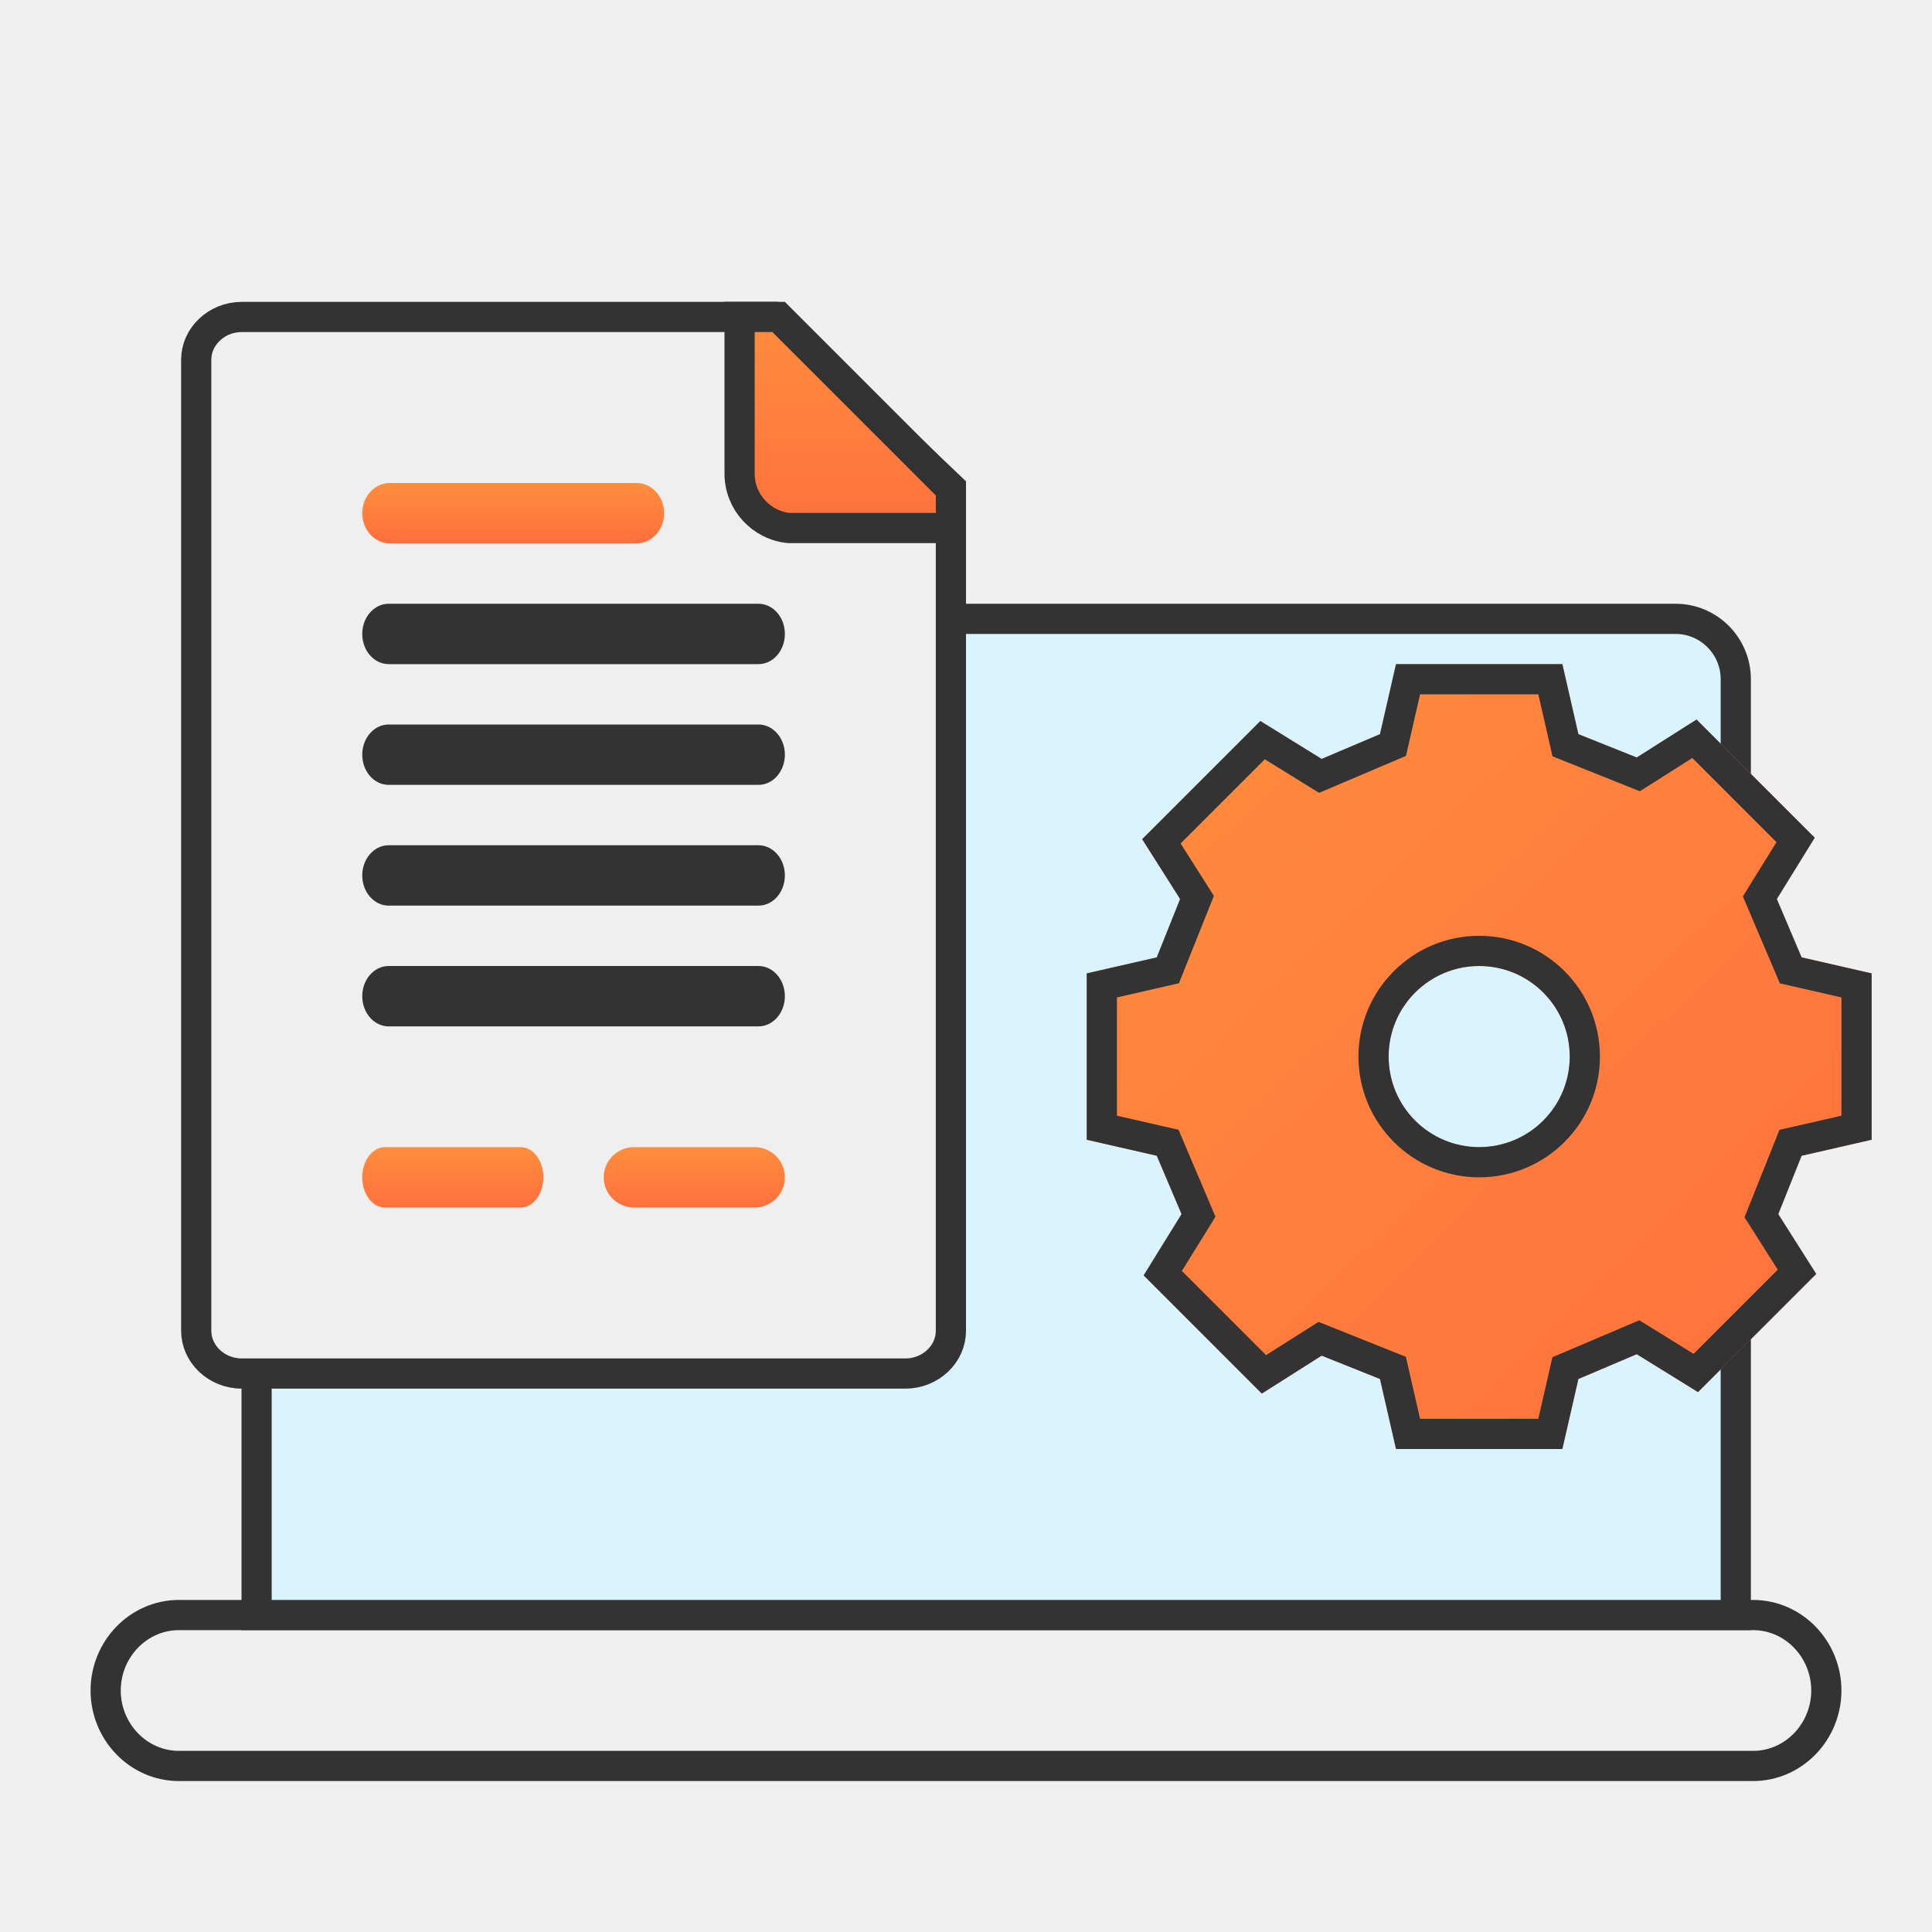
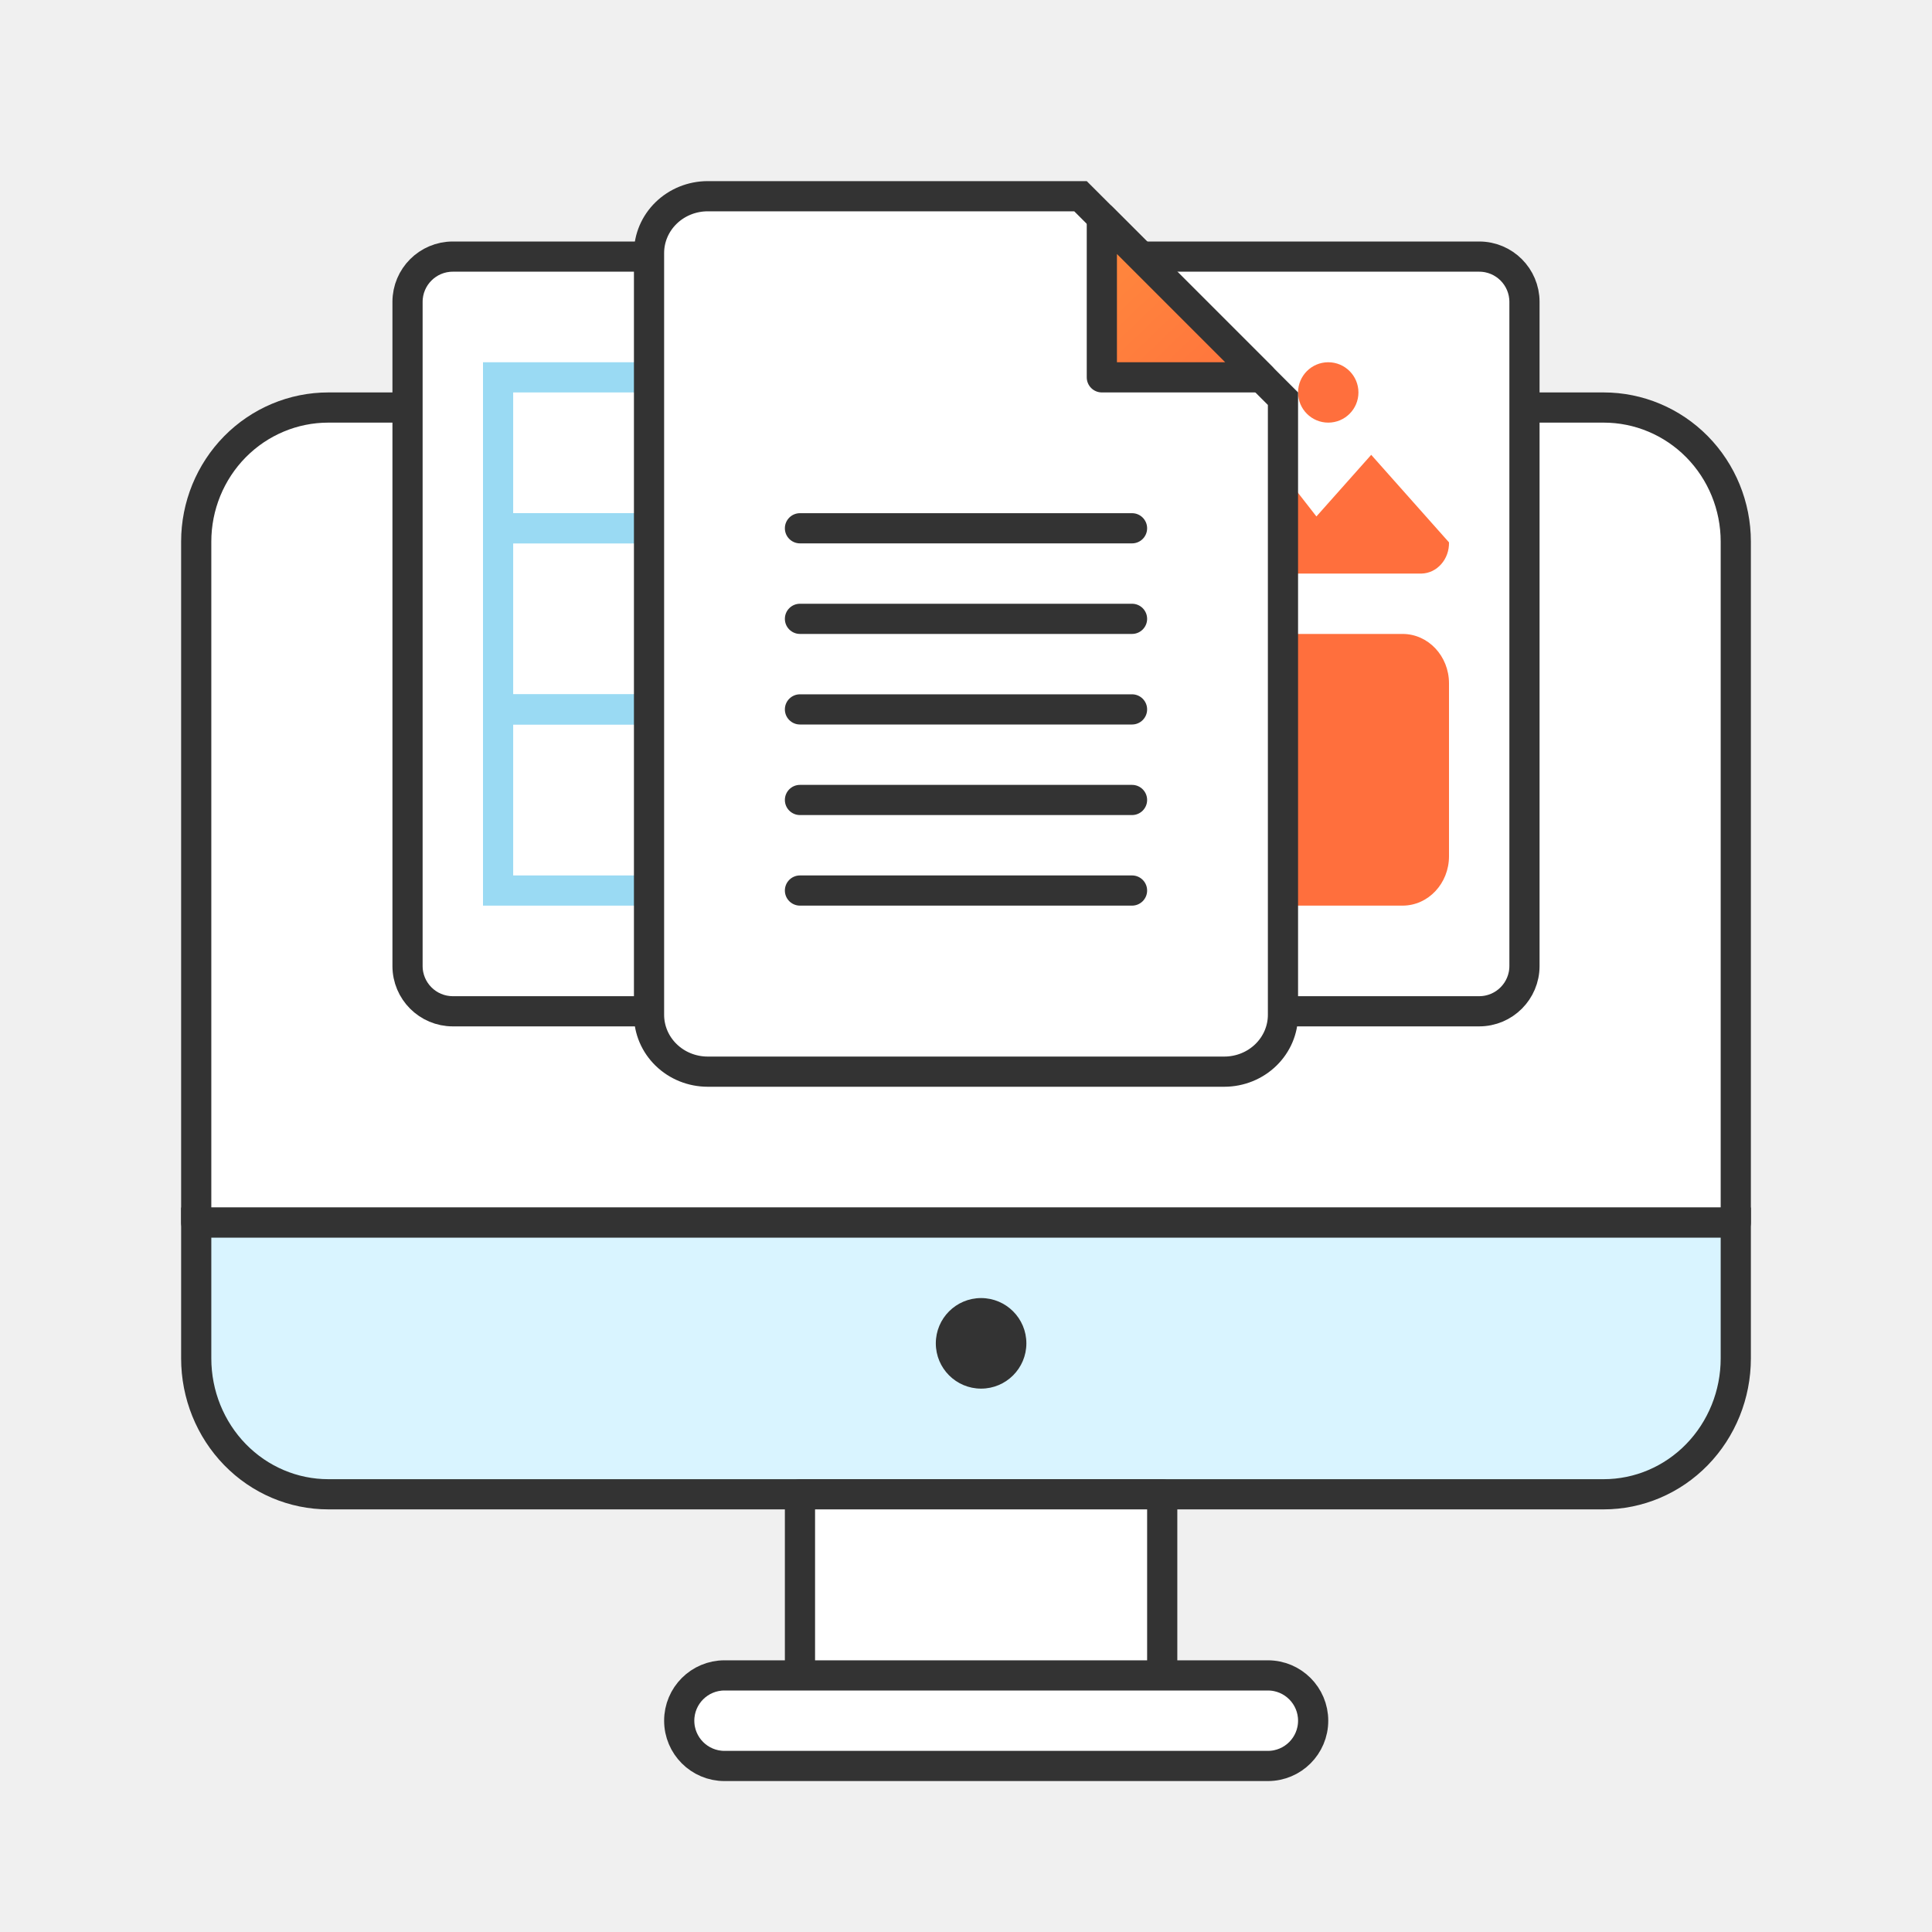
<svg xmlns="http://www.w3.org/2000/svg" width="64" height="64" viewBox="0 0 64 64" fill="none">
-   <path d="M5.931 58.5H58.069C59.424 58.5 60.5 57.359 60.5 56C60.5 54.641 59.424 53.5 58.069 53.5H5.931C4.576 53.5 3.5 54.641 3.5 56C3.5 57.359 4.576 58.5 5.931 58.5Z" fill="#EFEFEF" stroke="#333333" stroke-miterlimit="10" stroke-linecap="round" stroke-linejoin="round" />
-   <path d="M8.5 22.5C8.5 21.395 9.395 20.5 10.5 20.5H55.5C56.605 20.5 57.5 21.395 57.5 22.5V53.5H8.5V22.5Z" fill="#D9F4FF" stroke="#333333" />
-   <mask id="path-3-inside-1_832_21424" fill="white">
-     <path fill-rule="evenodd" clip-rule="evenodd" d="M59.68 31.714L62 32.245V37.755L59.68 38.286L58.907 40.219L60.164 42.201L56.249 46.115L54.219 44.859L52.286 45.68L51.755 48H46.245L45.714 45.68L43.781 44.907L41.799 46.164L37.885 42.249L39.141 40.219L38.32 38.286L36 37.755V32.245L38.32 31.714L39.093 29.781L37.836 27.799L41.751 23.885L43.781 25.141L45.714 24.32L46.245 22H51.755L52.286 24.32L54.219 25.093L56.201 23.836L60.115 27.751L58.859 29.781L59.68 31.714ZM49 38C50.657 38 52 36.657 52 35C52 33.343 50.657 32 49 32C47.343 32 46 33.343 46 35C46 36.657 47.343 38 49 38Z" />
-   </mask>
-   <path fill-rule="evenodd" clip-rule="evenodd" d="M59.68 31.714L62 32.245V37.755L59.68 38.286L58.907 40.219L60.164 42.201L56.249 46.115L54.219 44.859L52.286 45.68L51.755 48H46.245L45.714 45.68L43.781 44.907L41.799 46.164L37.885 42.249L39.141 40.219L38.32 38.286L36 37.755V32.245L38.32 31.714L39.093 29.781L37.836 27.799L41.751 23.885L43.781 25.141L45.714 24.32L46.245 22H51.755L52.286 24.32L54.219 25.093L56.201 23.836L60.115 27.751L58.859 29.781L59.68 31.714ZM49 38C50.657 38 52 36.657 52 35C52 33.343 50.657 32 49 32C47.343 32 46 33.343 46 35C46 36.657 47.343 38 49 38Z" fill="url(#paint0_linear_832_21424)" />
-   <path d="M62 32.245H63V31.449L62.223 31.271L62 32.245ZM59.68 31.714L58.76 32.105L58.96 32.575L59.457 32.688L59.68 31.714ZM62 37.755L62.223 38.729L63 38.551V37.755H62ZM59.68 38.286L59.457 37.312L58.946 37.428L58.752 37.915L59.68 38.286ZM58.907 40.219L57.979 39.848L57.789 40.323L58.063 40.755L58.907 40.219ZM60.164 42.201L60.871 42.908L61.437 42.342L61.008 41.665L60.164 42.201ZM56.249 46.115L55.723 46.965L56.396 47.382L56.956 46.822L56.249 46.115ZM54.219 44.859L54.746 44.008L54.305 43.736L53.828 43.938L54.219 44.859ZM52.286 45.68L51.895 44.76L51.425 44.959L51.312 45.457L52.286 45.68ZM51.755 48V49H52.551L52.729 48.223L51.755 48ZM46.245 48L45.271 48.223L45.449 49H46.245V48ZM45.714 45.68L46.688 45.457L46.572 44.946L46.085 44.752L45.714 45.68ZM43.781 44.907L44.152 43.979L43.677 43.789L43.245 44.063L43.781 44.907ZM41.799 46.164L41.092 46.871L41.658 47.437L42.335 47.008L41.799 46.164ZM37.885 42.249L37.035 41.723L36.618 42.396L37.178 42.956L37.885 42.249ZM39.141 40.219L39.992 40.746L40.264 40.305L40.062 39.828L39.141 40.219ZM38.32 38.286L39.24 37.895L39.04 37.425L38.543 37.312L38.32 38.286ZM36 37.755H35V38.551L35.777 38.729L36 37.755ZM36 32.245L35.777 31.271L35 31.449V32.245H36ZM38.32 31.714L38.543 32.688L39.054 32.572L39.248 32.085L38.32 31.714ZM39.093 29.781L40.021 30.152L40.211 29.677L39.937 29.245L39.093 29.781ZM37.836 27.799L37.129 27.092L36.563 27.659L36.992 28.335L37.836 27.799ZM41.751 23.885L42.277 23.035L41.604 22.618L41.044 23.178L41.751 23.885ZM43.781 25.141L43.254 25.991L43.695 26.264L44.172 26.062L43.781 25.141ZM45.714 24.32L46.105 25.24L46.575 25.04L46.688 24.543L45.714 24.32ZM46.245 22V21H45.449L45.271 21.777L46.245 22ZM51.755 22L52.729 21.777L52.551 21H51.755V22ZM52.286 24.32L51.312 24.543L51.428 25.054L51.915 25.248L52.286 24.32ZM54.219 25.093L53.848 26.021L54.323 26.211L54.755 25.937L54.219 25.093ZM56.201 23.836L56.908 23.129L56.342 22.563L55.665 22.992L56.201 23.836ZM60.115 27.751L60.965 28.277L61.382 27.604L60.822 27.044L60.115 27.751ZM58.859 29.781L58.008 29.254L57.736 29.695L57.938 30.172L58.859 29.781ZM62.223 31.271L59.904 30.739L59.457 32.688L61.777 33.22L62.223 31.271ZM63 37.755V32.245H61V37.755H63ZM59.904 39.261L62.223 38.729L61.777 36.78L59.457 37.312L59.904 39.261ZM59.836 40.591L60.609 38.658L58.752 37.915L57.979 39.848L59.836 40.591ZM61.008 41.665L59.752 39.684L58.063 40.755L59.319 42.736L61.008 41.665ZM56.956 46.822L60.871 42.908L59.456 41.494L55.542 45.408L56.956 46.822ZM53.693 45.709L55.723 46.965L56.775 45.265L54.746 44.008L53.693 45.709ZM52.677 46.601L54.611 45.779L53.828 43.938L51.895 44.76L52.677 46.601ZM52.729 48.223L53.261 45.904L51.312 45.457L50.78 47.777L52.729 48.223ZM46.245 49H51.755V47H46.245V49ZM44.739 45.904L45.271 48.223L47.22 47.777L46.688 45.457L44.739 45.904ZM43.409 45.836L45.342 46.609L46.085 44.752L44.152 43.979L43.409 45.836ZM42.335 47.008L44.316 45.752L43.245 44.063L41.264 45.319L42.335 47.008ZM37.178 42.956L41.092 46.871L42.506 45.456L38.592 41.542L37.178 42.956ZM38.291 39.693L37.035 41.723L38.735 42.775L39.992 40.746L38.291 39.693ZM37.399 38.677L38.221 40.611L40.062 39.828L39.24 37.895L37.399 38.677ZM35.777 38.729L38.096 39.261L38.543 37.312L36.223 36.78L35.777 38.729ZM35 32.245V37.755H37V32.245H35ZM38.096 30.739L35.777 31.271L36.223 33.22L38.543 32.688L38.096 30.739ZM38.164 29.409L37.391 31.342L39.248 32.085L40.021 30.152L38.164 29.409ZM36.992 28.335L38.248 30.316L39.937 29.245L38.681 27.264L36.992 28.335ZM41.044 23.178L37.129 27.092L38.544 28.506L42.458 24.592L41.044 23.178ZM44.307 24.291L42.277 23.035L41.225 24.735L43.254 25.991L44.307 24.291ZM45.323 23.399L43.389 24.221L44.172 26.062L46.105 25.24L45.323 23.399ZM45.271 21.777L44.739 24.096L46.688 24.543L47.22 22.223L45.271 21.777ZM51.755 21H46.245V23H51.755V21ZM53.261 24.096L52.729 21.777L50.78 22.223L51.312 24.543L53.261 24.096ZM54.591 24.165L52.658 23.391L51.915 25.248L53.848 26.021L54.591 24.165ZM55.665 22.992L53.684 24.248L54.755 25.937L56.736 24.681L55.665 22.992ZM60.822 27.044L56.908 23.129L55.494 24.544L59.408 28.458L60.822 27.044ZM59.709 30.307L60.965 28.277L59.265 27.225L58.008 29.254L59.709 30.307ZM60.601 31.323L59.779 29.39L57.938 30.172L58.76 32.105L60.601 31.323ZM51 35C51 36.105 50.105 37 49 37V39C51.209 39 53 37.209 53 35H51ZM49 33C50.105 33 51 33.895 51 35H53C53 32.791 51.209 31 49 31V33ZM47 35C47 33.895 47.895 33 49 33V31C46.791 31 45 32.791 45 35H47ZM49 37C47.895 37 47 36.105 47 35H45C45 37.209 46.791 39 49 39V37Z" fill="#333333" mask="url(#path-3-inside-1_832_21424)" />
-   <path d="M6.5 18.162V44.082C6.5 44.462 6.661 44.813 6.935 45.075C7.21 45.337 7.587 45.5 8.007 45.5H29.993C30.413 45.5 30.79 45.337 31.065 45.075C31.339 44.813 31.5 44.462 31.5 44.082V16.158C30.667 15.362 29.838 14.572 29.009 13.784C27.863 12.692 26.718 11.603 25.567 10.5H8.007C7.587 10.5 7.21 10.663 6.935 10.925C6.661 11.187 6.5 11.538 6.5 11.918V18.162Z" fill="#EFEFEF" stroke="#333333" />
-   <path fill-rule="evenodd" clip-rule="evenodd" d="M26 21C26 20.448 25.608 20 25.125 20H12.875C12.392 20 12 20.448 12 21C12 21.552 12.392 22 12.875 22H25.125C25.608 22 26 21.552 26 21Z" fill="#333333" />
-   <path fill-rule="evenodd" clip-rule="evenodd" d="M22 17C22 16.448 21.591 16 21.088 16H12.912C12.409 16 12 16.448 12 17C12 17.552 12.409 18 12.912 18H21.088C21.591 18 22 17.552 22 17Z" fill="url(#paint1_linear_832_21424)" />
-   <path fill-rule="evenodd" clip-rule="evenodd" d="M18 39C18 38.448 17.664 38 17.25 38H12.75C12.336 38 12 38.448 12 39C12 39.552 12.336 40 12.75 40H17.25C17.664 40 18 39.552 18 39Z" fill="url(#paint2_linear_832_21424)" />
-   <path fill-rule="evenodd" clip-rule="evenodd" d="M26 39C26 38.448 25.552 38 25 38H21C20.448 38 20 38.448 20 39C20 39.552 20.448 40 21 40H25C25.552 40 26 39.552 26 39Z" fill="url(#paint3_linear_832_21424)" />
-   <path fill-rule="evenodd" clip-rule="evenodd" d="M26 25C26 24.448 25.608 24 25.125 24H12.875C12.392 24 12 24.448 12 25C12 25.552 12.392 26 12.875 26H25.125C25.608 26 26 25.552 26 25Z" fill="#333333" />
-   <path fill-rule="evenodd" clip-rule="evenodd" d="M26 29C26 28.448 25.608 28 25.125 28H12.875C12.392 28 12 28.448 12 29C12 29.552 12.392 30 12.875 30H25.125C25.608 30 26 29.552 26 29Z" fill="#333333" />
-   <path fill-rule="evenodd" clip-rule="evenodd" d="M26 33C26 32.448 25.608 32 25.125 32H12.875C12.392 32 12 32.448 12 33C12 33.552 12.392 34 12.875 34H25.125C25.608 34 26 33.552 26 33Z" fill="#333333" />
-   <path d="M24.5 15.693C24.5 16.628 25.22 17.403 26.135 17.492H26.31H31.5V16.207L25.793 10.5H24.5V15.693Z" fill="url(#paint4_linear_832_21424)" stroke="#333333" />
+   <path d="M10.875 13.5H53.125C54.283 13.5 55.395 13.966 56.216 14.798C57.037 15.631 57.5 16.761 57.5 17.941V40.5H6.5V17.941C6.5 16.761 6.963 15.631 7.784 14.798C8.605 13.966 9.717 13.5 10.875 13.5Z" fill="white" stroke="#333333" stroke-linecap="round" stroke-linejoin="round" />
+   <rect x="13.5" y="8.5" width="37" height="25" rx="1.5" fill="white" stroke="#333333" />
+   <rect x="16.5" y="12.5" width="10" height="5" stroke="#9ADAF3" />
+   <rect x="16.5" y="17.5" width="10" height="6" stroke="#9ADAF3" />
+   <rect x="16.5" y="23.5" width="10" height="6" stroke="#9ADAF3" />
+   <path d="M6.5 40.5H57.5V45C57.5 46.197 57.036 47.343 56.214 48.187C55.393 49.029 54.281 49.5 53.125 49.5H10.875C9.719 49.5 8.607 49.029 7.786 48.187C6.964 47.343 6.5 46.197 6.5 45V40.5Z" fill="#D9F4FF" stroke="#333333" stroke-miterlimit="10" />
+   <path d="M32.5 46C33.328 46 34 45.328 34 44.5C34 43.672 33.328 43 32.5 43C31.672 43 31 43.672 31 44.5C31 45.328 31.672 46 32.5 46Z" fill="#333333" />
+   <path d="M26.5 56.5V49.5H38.5V56.5H26.5Z" fill="white" stroke="#333333" stroke-linecap="round" stroke-linejoin="round" />
+   <path d="M43.608 17.108L41.185 14L38 17.967C37.997 18.099 38.018 18.231 38.062 18.355C38.106 18.478 38.172 18.591 38.257 18.687C38.341 18.783 38.442 18.86 38.553 18.914C38.665 18.967 38.786 18.997 38.908 19H47.092C47.214 18.997 47.335 18.967 47.447 18.914C47.558 18.86 47.659 18.783 47.743 18.687C47.828 18.591 47.894 18.478 47.938 18.355C47.982 18.231 48.003 18.099 48 17.967L45.423 15.067L43.608 17.108Z" fill="#FF6F3D" />
+   <path d="M44 14C44.552 14 45 13.552 45 13C45 12.448 44.552 12 44 12C43.448 12 43 12.448 43 13C43 13.552 43.448 14 44 14Z" fill="#FF6F3D" />
+   <path d="M46.462 21H39.538C38.689 21 38 21.733 38 22.636V28.364C38 29.267 38.689 30 39.538 30H46.462C47.311 30 48 29.267 48 28.364V22.636C48 21.733 47.311 21 46.462 21Z" fill="#FF6F3D" />
+   <path d="M40.556 35.5H23.444C22.925 35.5 22.429 35.299 22.065 34.944C21.702 34.59 21.5 34.113 21.5 33.618V8.382C21.5 7.887 21.702 7.41 22.065 7.056C22.429 6.701 22.925 6.5 23.444 6.5H35.793L42.5 13.207V33.618C42.5 34.113 42.298 34.59 41.935 34.944C41.571 35.299 41.075 35.5 40.556 35.5Z" fill="white" stroke="#333333" stroke-miterlimit="10" />
+   <path d="M36.5 7.207L41.793 12.5H36.5V7.207Z" fill="url(#paint0_linear_1696_7778)" stroke="#333333" stroke-linecap="round" stroke-linejoin="round" />
+   <rect x="22.5" y="55.5" width="21" height="3" rx="1.5" fill="white" stroke="#333333" />
+   <rect x="26" y="17" width="12" height="1" rx="0.5" fill="#333333" />
+   <rect x="26" y="20" width="12" height="1" rx="0.5" fill="#333333" />
+   <rect x="26" y="23" width="12" height="1" rx="0.5" fill="#333333" />
+   <rect x="26" y="26" width="12" height="1" rx="0.5" fill="#333333" />
+   <rect x="26" y="29" width="12" height="1" rx="0.5" fill="#333333" />
  <defs>
-     <linearGradient id="paint0_linear_832_21424" x1="36" y1="20.984" x2="62" y2="48" gradientUnits="userSpaceOnUse">
-       <stop stop-color="#FF8E3D" />
-       <stop offset="1" stop-color="#FF6F3D" />
-     </linearGradient>
-     <linearGradient id="paint1_linear_832_21424" x1="17" y1="16" x2="17" y2="18" gradientUnits="userSpaceOnUse">
-       <stop stop-color="#FF8E3D" />
-       <stop offset="1" stop-color="#FF6F3D" />
-     </linearGradient>
-     <linearGradient id="paint2_linear_832_21424" x1="15" y1="38" x2="15" y2="40" gradientUnits="userSpaceOnUse">
-       <stop stop-color="#FF8E3D" />
-       <stop offset="1" stop-color="#FF6F3D" />
-     </linearGradient>
-     <linearGradient id="paint3_linear_832_21424" x1="23" y1="38" x2="23" y2="40" gradientUnits="userSpaceOnUse">
-       <stop stop-color="#FF8E3D" />
-       <stop offset="1" stop-color="#FF6F3D" />
-     </linearGradient>
-     <linearGradient id="paint4_linear_832_21424" x1="28" y1="10" x2="28" y2="18" gradientUnits="userSpaceOnUse">
+     <linearGradient id="paint0_linear_1696_7778" x1="36" y1="5.727" x2="43" y2="13" gradientUnits="userSpaceOnUse">
      <stop stop-color="#FF8E3D" />
      <stop offset="1" stop-color="#FF6F3D" />
    </linearGradient>
  </defs>
</svg>
